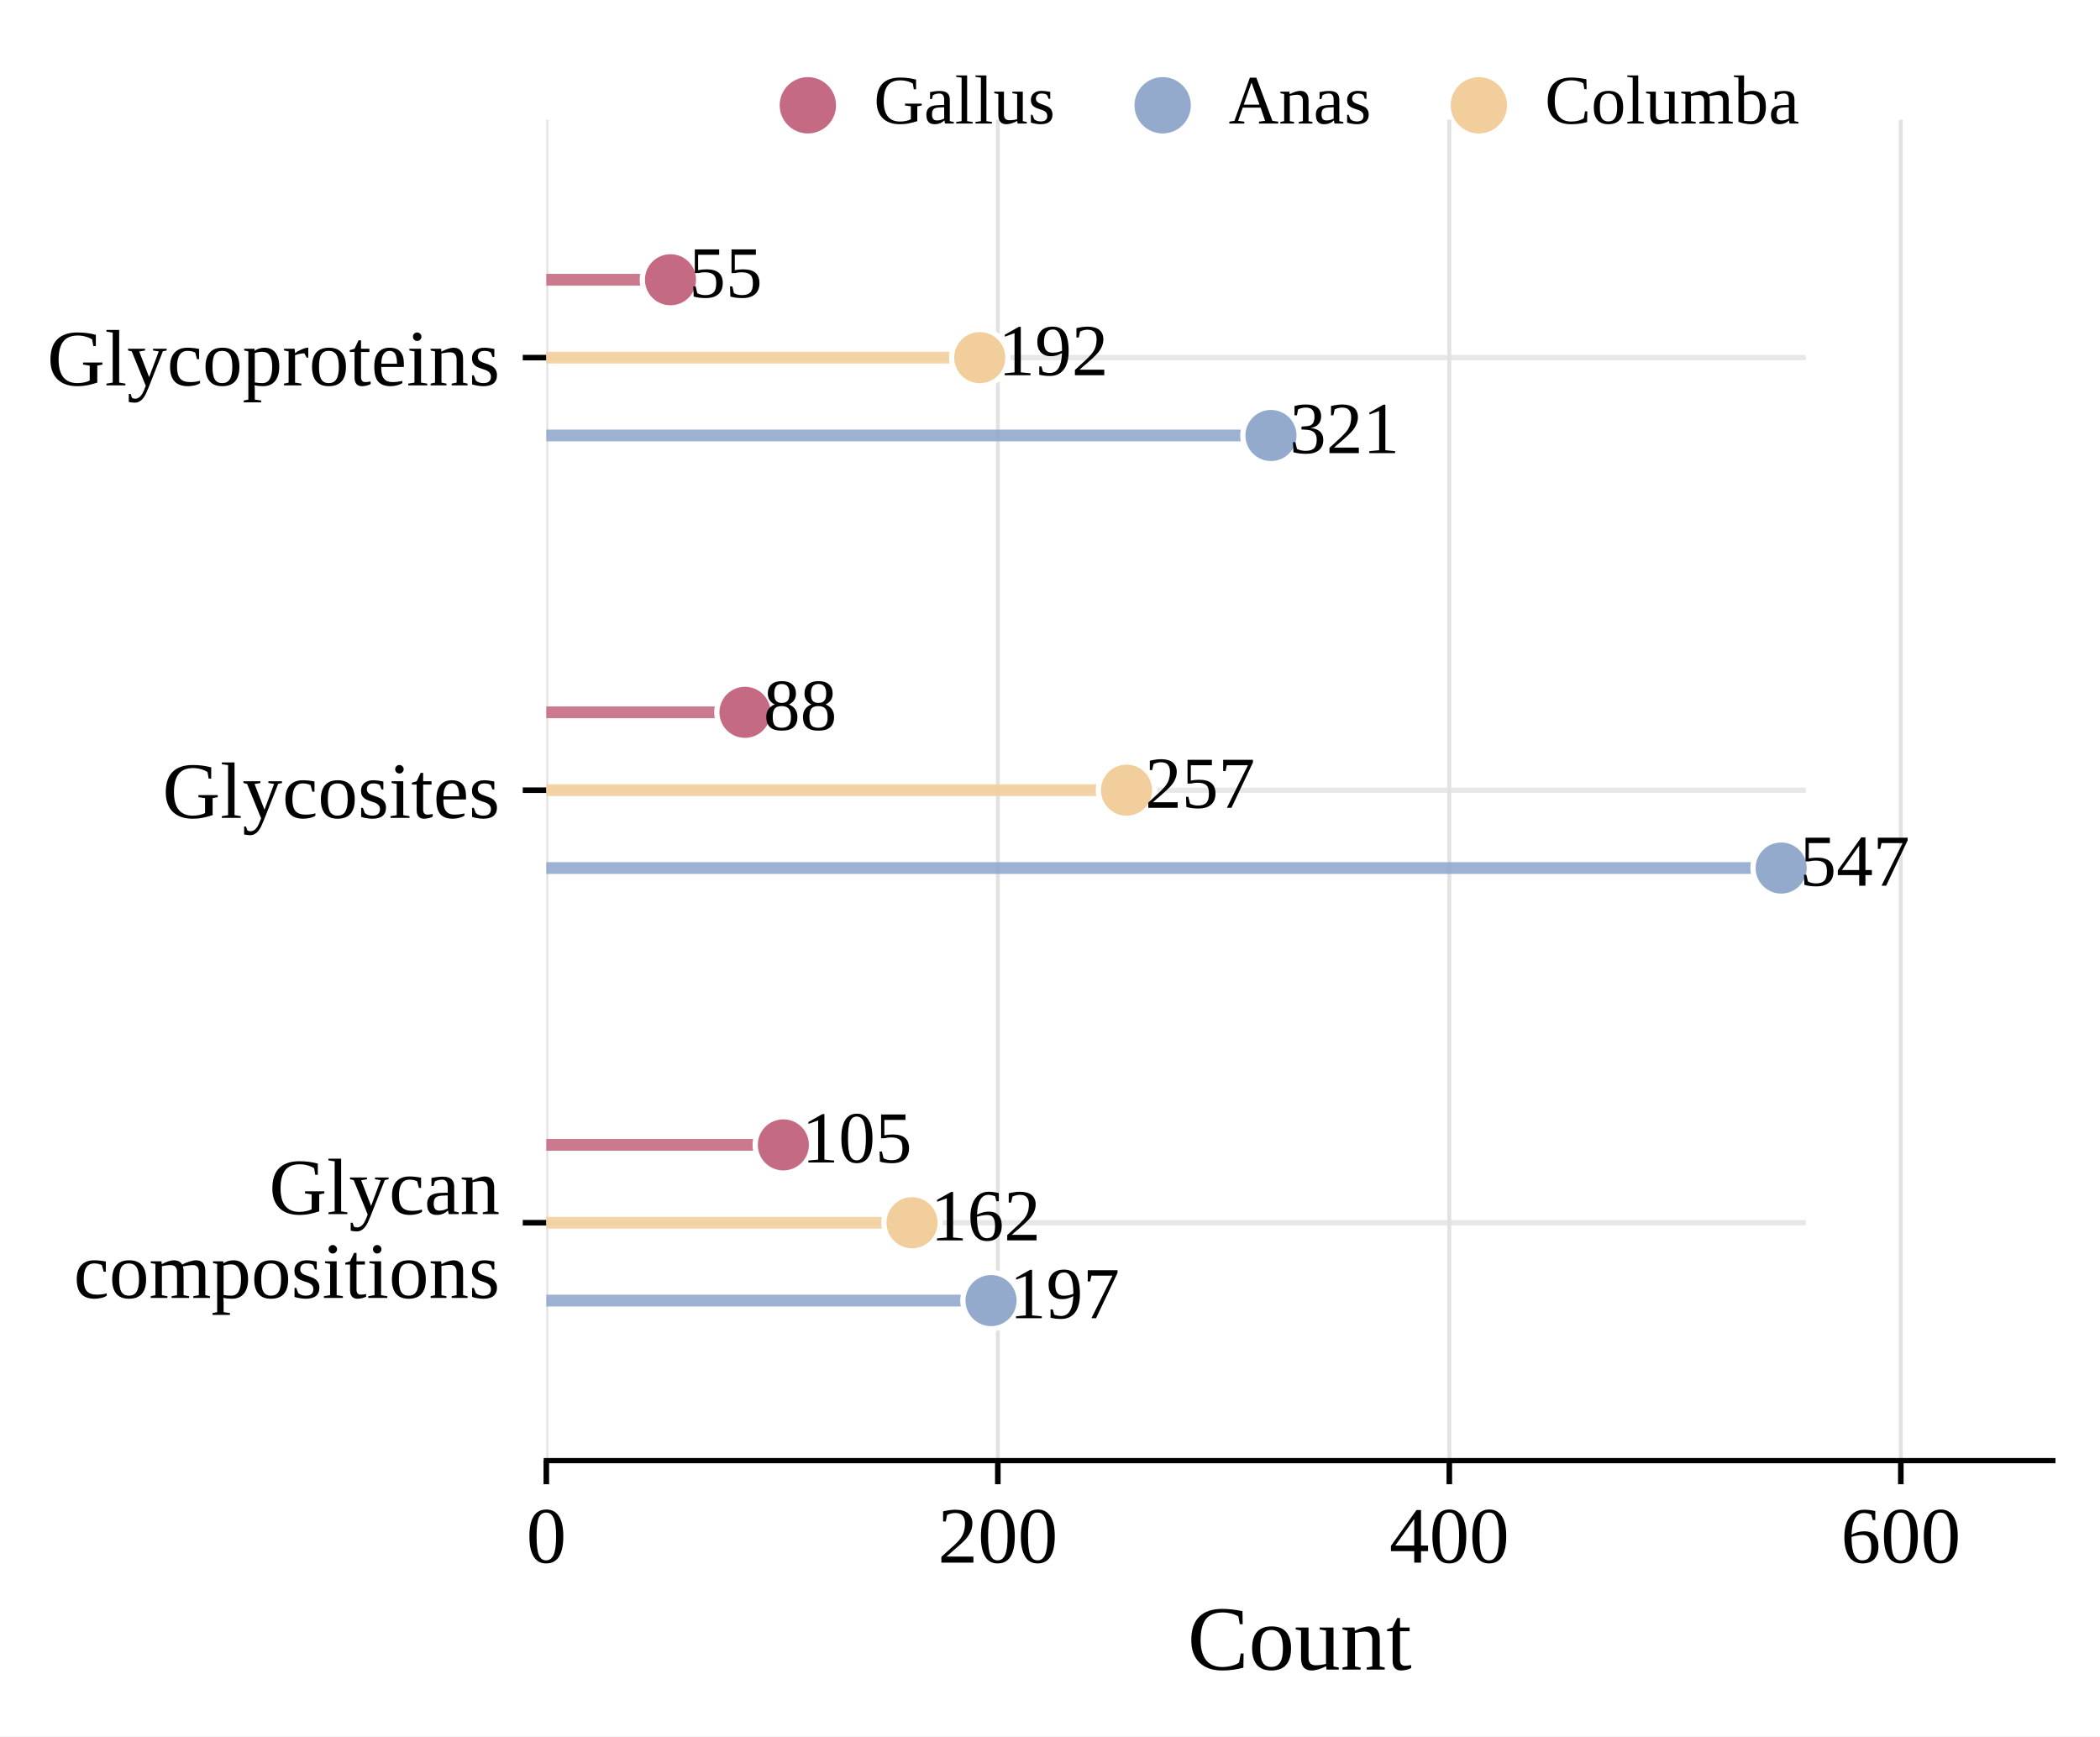
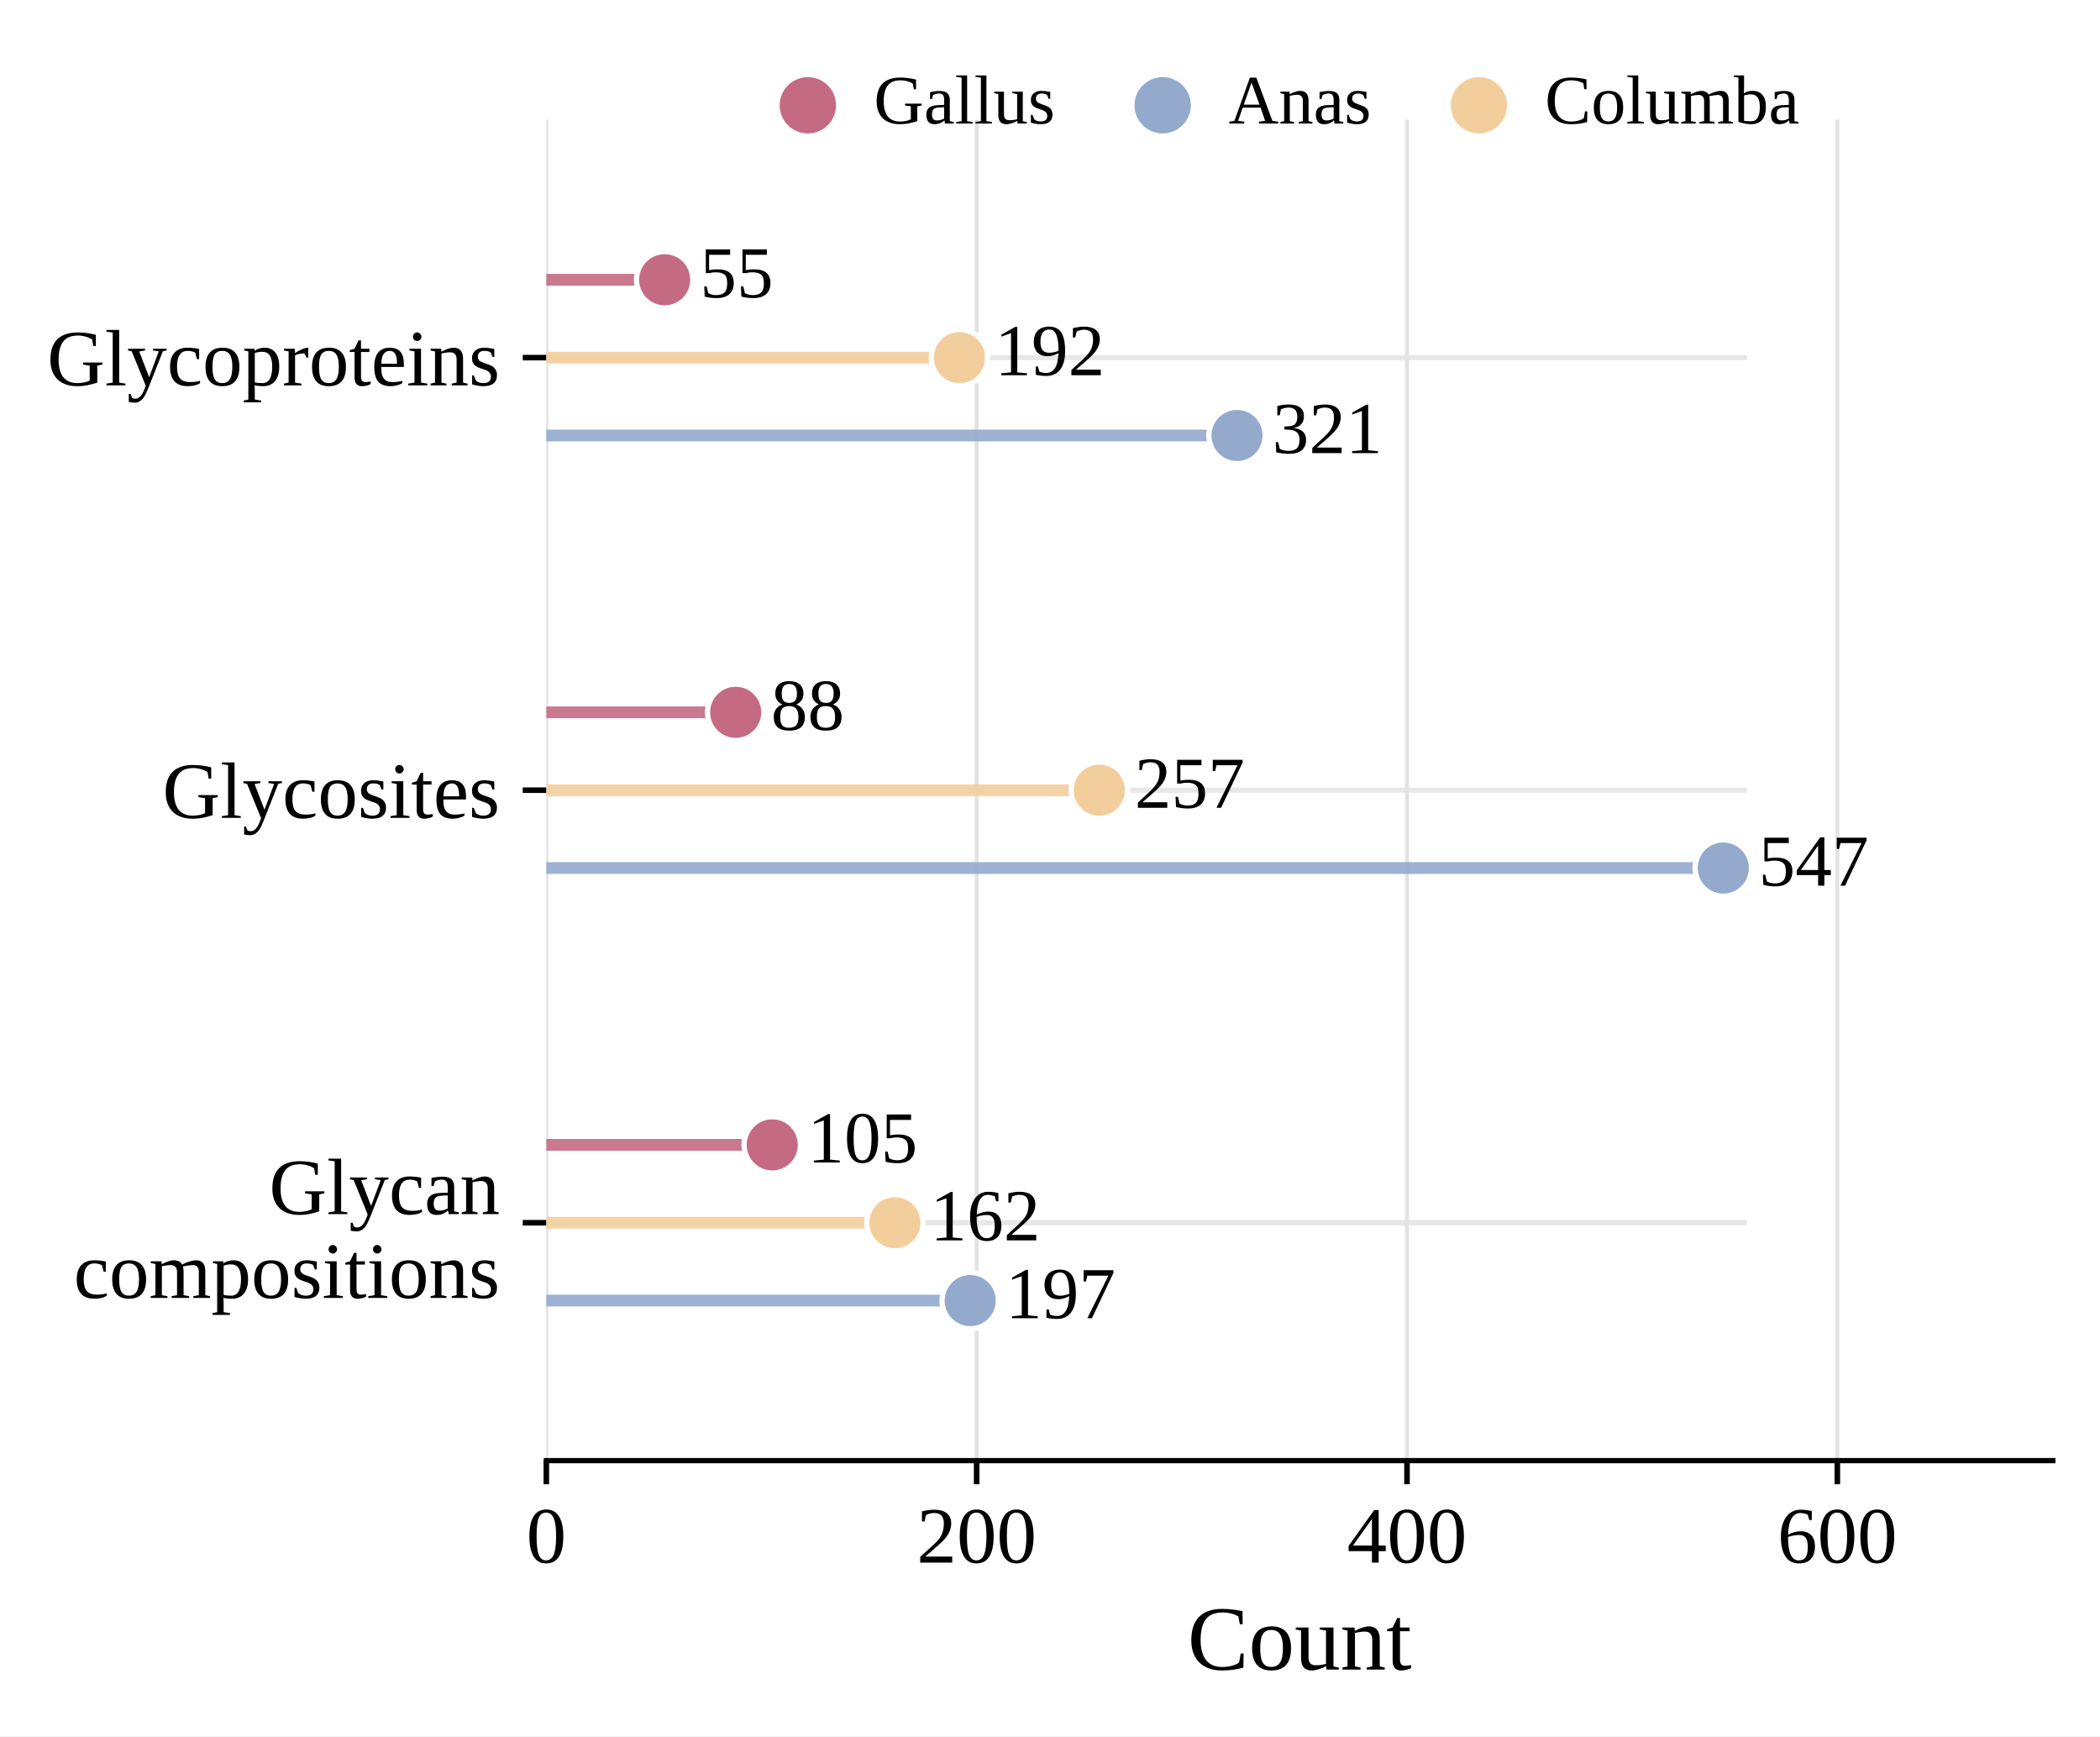
<svg xmlns="http://www.w3.org/2000/svg" xmlns:xlink="http://www.w3.org/1999/xlink" width="320.661pt" height="265.146pt" viewBox="0 0 320.661 265.146" version="1.1">
  <defs>
    <style type="text/css">*{stroke-linejoin: round; stroke-linecap: butt}</style>
  </defs>
  <g id="figure_1">
    <g id="patch_1">
      <path d="M 0 265.146  L 320.661 265.146  L 320.661 0  L 0 0  z " style="fill: #ffffff" />
    </g>
    <g id="axes_1">
      <g id="patch_2">
        <path d="M 83.421 223.049  L 313.461 223.049  L 313.461 18.281  L 83.421 18.281  z " style="fill: #ffffff" />
      </g>
      <g id="LineCollection_1">
-         <path d="M 83.421 54.611  L 275.749 54.611  " clip-path="url(#p5d07783fd5)" style="fill: none; stroke: #e7e7e7; stroke-width: 0.8" />
+         <path d="M 83.421 54.611  L 266.734 54.611  " clip-path="url(#p591d369819)" style="fill: none; stroke: #e7e7e7; stroke-width: 0.8" />
      </g>
      <g id="LineCollection_2">
-         <path d="M 83.421 120.665  L 275.749 120.665  " clip-path="url(#p5d07783fd5)" style="fill: none; stroke: #e7e7e7; stroke-width: 0.8" />
+         <path d="M 83.421 120.665  L 266.734 120.665  " clip-path="url(#p591d369819)" style="fill: none; stroke: #e7e7e7; stroke-width: 0.8" />
      </g>
      <g id="LineCollection_3">
-         <path d="M 83.421 186.72  L 275.749 186.72  " clip-path="url(#p5d07783fd5)" style="fill: none; stroke: #e7e7e7; stroke-width: 0.8" />
+         <path d="M 83.421 186.72  L 266.734 186.72  " clip-path="url(#p591d369819)" style="fill: none; stroke: #e7e7e7; stroke-width: 0.8" />
      </g>
      <g id="matplotlib.axis_1">
        <g id="xtick_1">
          <g id="line2d_1">
-             <path d="M 83.421 223.049  L 83.421 18.281  " clip-path="url(#p5d07783fd5)" style="fill: none; stroke: #e2e2e2; stroke-width: 0.6; stroke-linecap: square" />
+             <path d="M 83.421 223.049  L 83.421 18.281  " clip-path="url(#p591d369819)" style="fill: none; stroke: #e2e2e2; stroke-width: 0.6; stroke-linecap: square" />
          </g>
          <g id="line2d_2">
            <defs>
-               <path id="mb2e5614186" d="M 0 0  L 0 3.6  " style="stroke: #000000; stroke-width: 0.85" />
+               <path id="mce7c51e5ba" d="M 0 0  L 0 3.6  " style="stroke: #000000; stroke-width: 0.85" />
            </defs>
            <g>
-               <use xlink:href="#mb2e5614186" x="83.421" y="223.049" style="stroke: #000000; stroke-width: 0.85" />
+               <use xlink:href="#mce7c51e5ba" x="83.421" y="223.049" style="stroke: #000000; stroke-width: 0.85" />
            </g>
          </g>
          <g id="text_1">
            <text style="font-size: 12.2px; font-family: 'Times New Roman'; text-anchor: middle" x="83.421" y="238.621" transform="rotate(-0 83.42063 238.6208)">0</text>
          </g>
        </g>
        <g id="xtick_2">
          <g id="line2d_3">
-             <path d="M 152.363 223.049  L 152.363 18.281  " clip-path="url(#p5d07783fd5)" style="fill: none; stroke: #e2e2e2; stroke-width: 0.6; stroke-linecap: square" />
+             <path d="M 149.131 223.049  L 149.131 18.281  " clip-path="url(#p591d369819)" style="fill: none; stroke: #e2e2e2; stroke-width: 0.6; stroke-linecap: square" />
          </g>
          <g id="line2d_4">
            <g>
-               <use xlink:href="#mb2e5614186" x="152.363" y="223.049" style="stroke: #000000; stroke-width: 0.85" />
+               <use xlink:href="#mce7c51e5ba" x="149.131" y="223.049" style="stroke: #000000; stroke-width: 0.85" />
            </g>
          </g>
          <g id="text_2">
-             <text style="font-size: 12.2px; font-family: 'Times New Roman'; text-anchor: middle" x="152.363" y="238.621" transform="rotate(-0 152.363 238.6208)">200</text>
+             <text style="font-size: 12.2px; font-family: 'Times New Roman'; text-anchor: middle" x="149.131" y="238.621" transform="rotate(-0 149.1313 238.6208)">200</text>
          </g>
        </g>
        <g id="xtick_3">
          <g id="line2d_5">
-             <path d="M 221.305 223.049  L 221.305 18.281  " clip-path="url(#p5d07783fd5)" style="fill: none; stroke: #e2e2e2; stroke-width: 0.6; stroke-linecap: square" />
+             <path d="M 214.842 223.049  L 214.842 18.281  " clip-path="url(#p591d369819)" style="fill: none; stroke: #e2e2e2; stroke-width: 0.6; stroke-linecap: square" />
          </g>
          <g id="line2d_6">
            <g>
-               <use xlink:href="#mb2e5614186" x="221.305" y="223.049" style="stroke: #000000; stroke-width: 0.85" />
+               <use xlink:href="#mce7c51e5ba" x="214.842" y="223.049" style="stroke: #000000; stroke-width: 0.85" />
            </g>
          </g>
          <g id="text_3">
-             <text style="font-size: 12.2px; font-family: 'Times New Roman'; text-anchor: middle" x="221.305" y="238.621" transform="rotate(-0 221.3054 238.6208)">400</text>
+             <text style="font-size: 12.2px; font-family: 'Times New Roman'; text-anchor: middle" x="214.842" y="238.621" transform="rotate(-0 214.842 238.6208)">400</text>
          </g>
        </g>
        <g id="xtick_4">
          <g id="line2d_7">
-             <path d="M 290.248 223.049  L 290.248 18.281  " clip-path="url(#p5d07783fd5)" style="fill: none; stroke: #e2e2e2; stroke-width: 0.6; stroke-linecap: square" />
+             <path d="M 280.553 223.049  L 280.553 18.281  " clip-path="url(#p591d369819)" style="fill: none; stroke: #e2e2e2; stroke-width: 0.6; stroke-linecap: square" />
          </g>
          <g id="line2d_8">
            <g>
-               <use xlink:href="#mb2e5614186" x="290.248" y="223.049" style="stroke: #000000; stroke-width: 0.85" />
+               <use xlink:href="#mce7c51e5ba" x="280.553" y="223.049" style="stroke: #000000; stroke-width: 0.85" />
            </g>
          </g>
          <g id="text_4">
-             <text style="font-size: 12.2px; font-family: 'Times New Roman'; text-anchor: middle" x="290.248" y="238.621" transform="rotate(-0 290.2477 238.6208)">600</text>
+             <text style="font-size: 12.2px; font-family: 'Times New Roman'; text-anchor: middle" x="280.553" y="238.621" transform="rotate(-0 280.5527 238.6208)">600</text>
          </g>
        </g>
        <g id="text_5">
          <text style="font-size: 14px; font-family: 'Times New Roman'; text-anchor: middle" x="198.441" y="254.952" transform="rotate(-0 198.4406 254.9517)">Count</text>
        </g>
      </g>
      <g id="matplotlib.axis_2">
        <g id="ytick_1">
          <g id="line2d_9">
            <defs>
-               <path id="m3b55282f2c" d="M 0 0  L -3.6 0  " style="stroke: #000000; stroke-width: 0.85" />
+               <path id="m342edd1a91" d="M 0 0  L -3.6 0  " style="stroke: #000000; stroke-width: 0.85" />
            </defs>
            <g>
-               <use xlink:href="#m3b55282f2c" x="83.421" y="54.611" style="stroke: #000000; stroke-width: 0.85" />
+               <use xlink:href="#m342edd1a91" x="83.421" y="54.611" style="stroke: #000000; stroke-width: 0.85" />
            </g>
          </g>
          <g id="text_6">
            <text style="font-size: 12.2px; font-family: 'Times New Roman'; text-anchor: end" x="76.321" y="58.847" transform="rotate(-0 76.32063 58.84693)">Glycoproteins</text>
          </g>
        </g>
        <g id="ytick_2">
          <g id="line2d_10">
            <g>
-               <use xlink:href="#m3b55282f2c" x="83.421" y="120.665" style="stroke: #000000; stroke-width: 0.85" />
+               <use xlink:href="#m342edd1a91" x="83.421" y="120.665" style="stroke: #000000; stroke-width: 0.85" />
            </g>
          </g>
          <g id="text_7">
            <text style="font-size: 12.2px; font-family: 'Times New Roman'; text-anchor: end" x="76.321" y="124.901" transform="rotate(-0 76.32063 124.9011)">Glycosites</text>
          </g>
        </g>
        <g id="ytick_3">
          <g id="line2d_11">
            <g>
-               <use xlink:href="#m3b55282f2c" x="83.421" y="186.72" style="stroke: #000000; stroke-width: 0.85" />
+               <use xlink:href="#m342edd1a91" x="83.421" y="186.72" style="stroke: #000000; stroke-width: 0.85" />
            </g>
          </g>
          <g id="text_8">
            <text style="font-size: 12.2px; font-family: 'Times New Roman'" transform="translate(41.08931 185.4034)">Glycan</text>
            <text style="font-size: 12.2px; font-family: 'Times New Roman'" transform="translate(11.25078 198.2015)">compositions</text>
          </g>
        </g>
      </g>
      <g id="LineCollection_4">
-         <path d="M 83.421 42.721  L 102.38 42.721  " clip-path="url(#p5d07783fd5)" style="fill: none; stroke: #c46b83; stroke-opacity: 0.9; stroke-width: 1.8" />
+         <path d="M 83.421 42.721  L 101.491 42.721  " clip-path="url(#p591d369819)" style="fill: none; stroke: #c46b83; stroke-opacity: 0.9; stroke-width: 1.8" />
      </g>
      <g id="LineCollection_5">
-         <path d="M 83.421 66.501  L 194.073 66.501  " clip-path="url(#p5d07783fd5)" style="fill: none; stroke: #93aacd; stroke-opacity: 0.9; stroke-width: 1.8" />
+         <path d="M 83.421 66.501  L 188.886 66.501  " clip-path="url(#p591d369819)" style="fill: none; stroke: #93aacd; stroke-opacity: 0.9; stroke-width: 1.8" />
      </g>
      <g id="LineCollection_6">
-         <path d="M 83.421 54.611  L 149.605 54.611  " clip-path="url(#p5d07783fd5)" style="fill: none; stroke: #f3ce9d; stroke-opacity: 0.9; stroke-width: 1.8" />
+         <path d="M 83.421 54.611  L 146.503 54.611  " clip-path="url(#p591d369819)" style="fill: none; stroke: #f3ce9d; stroke-opacity: 0.9; stroke-width: 1.8" />
      </g>
      <g id="LineCollection_7">
-         <path d="M 83.421 108.776  L 113.755 108.776  " clip-path="url(#p5d07783fd5)" style="fill: none; stroke: #c46b83; stroke-opacity: 0.9; stroke-width: 1.8" />
+         <path d="M 83.421 108.776  L 112.333 108.776  " clip-path="url(#p591d369819)" style="fill: none; stroke: #c46b83; stroke-opacity: 0.9; stroke-width: 1.8" />
      </g>
      <g id="LineCollection_8">
-         <path d="M 83.421 132.555  L 271.978 132.555  " clip-path="url(#p5d07783fd5)" style="fill: none; stroke: #93aacd; stroke-opacity: 0.9; stroke-width: 1.8" />
+         <path d="M 83.421 132.555  L 263.139 132.555  " clip-path="url(#p591d369819)" style="fill: none; stroke: #93aacd; stroke-opacity: 0.9; stroke-width: 1.8" />
      </g>
      <g id="LineCollection_9">
-         <path d="M 83.421 120.665  L 172.012 120.665  " clip-path="url(#p5d07783fd5)" style="fill: none; stroke: #f3ce9d; stroke-opacity: 0.9; stroke-width: 1.8" />
+         <path d="M 83.421 120.665  L 167.859 120.665  " clip-path="url(#p591d369819)" style="fill: none; stroke: #f3ce9d; stroke-opacity: 0.9; stroke-width: 1.8" />
      </g>
      <g id="LineCollection_10">
-         <path d="M 83.421 174.83  L 119.615 174.83  " clip-path="url(#p5d07783fd5)" style="fill: none; stroke: #c46b83; stroke-opacity: 0.9; stroke-width: 1.8" />
+         <path d="M 83.421 174.83  L 117.919 174.83  " clip-path="url(#p591d369819)" style="fill: none; stroke: #c46b83; stroke-opacity: 0.9; stroke-width: 1.8" />
      </g>
      <g id="LineCollection_11">
-         <path d="M 83.421 198.609  L 151.329 198.609  " clip-path="url(#p5d07783fd5)" style="fill: none; stroke: #93aacd; stroke-opacity: 0.9; stroke-width: 1.8" />
+         <path d="M 83.421 198.609  L 148.146 198.609  " clip-path="url(#p591d369819)" style="fill: none; stroke: #93aacd; stroke-opacity: 0.9; stroke-width: 1.8" />
      </g>
      <g id="LineCollection_12">
-         <path d="M 83.421 186.72  L 139.264 186.72  " clip-path="url(#p5d07783fd5)" style="fill: none; stroke: #f3ce9d; stroke-opacity: 0.9; stroke-width: 1.8" />
+         <path d="M 83.421 186.72  L 136.646 186.72  " clip-path="url(#p591d369819)" style="fill: none; stroke: #f3ce9d; stroke-opacity: 0.9; stroke-width: 1.8" />
      </g>
      <g id="patch_3">
        <path d="M 83.421 223.049  L 313.461 223.049  " style="fill: none; stroke: #000000; stroke-width: 0.8; stroke-linejoin: miter; stroke-linecap: square" />
      </g>
      <g id="PathCollection_1">
        <defs>
-           <path id="m2b12231e52" d="M 0 4.301  C 1.141 4.301 2.235 3.848 3.041 3.041  C 3.848 2.235 4.301 1.141 4.301 0  C 4.301 -1.141 3.848 -2.235 3.041 -3.041  C 2.235 -3.848 1.141 -4.301 0 -4.301  C -1.141 -4.301 -2.235 -3.848 -3.041 -3.041  C -3.848 -2.235 -4.301 -1.141 -4.301 0  C -4.301 1.141 -3.848 2.235 -3.041 3.041  C -2.235 3.848 -1.141 4.301 0 4.301  z " style="stroke: #ffffff; stroke-width: 0.8" />
+           <path id="mfc7b58cb9e" d="M 0 4.301  C 1.141 4.301 2.235 3.848 3.041 3.041  C 3.848 2.235 4.301 1.141 4.301 0  C 4.301 -1.141 3.848 -2.235 3.041 -3.041  C 2.235 -3.848 1.141 -4.301 0 -4.301  C -1.141 -4.301 -2.235 -3.848 -3.041 -3.041  C -3.848 -2.235 -4.301 -1.141 -4.301 0  C -4.301 1.141 -3.848 2.235 -3.041 3.041  C -2.235 3.848 -1.141 4.301 0 4.301  z " style="stroke: #ffffff; stroke-width: 0.8" />
        </defs>
-         <g clip-path="url(#p5d07783fd5)">
-           <use xlink:href="#m2b12231e52" x="102.38" y="42.721" style="fill: #c46b83; stroke: #ffffff; stroke-width: 0.8" />
+         <g clip-path="url(#p591d369819)">
+           <use xlink:href="#mfc7b58cb9e" x="101.491" y="42.721" style="fill: #c46b83; stroke: #ffffff; stroke-width: 0.8" />
        </g>
      </g>
      <g id="text_9">
-         <text style="font-size: 11.2px; font-family: 'Times New Roman'; text-anchor: start" x="105.208" y="45.412" transform="rotate(-0 105.2081 45.41212)">55</text>
+         <text style="font-size: 11.2px; font-family: 'Times New Roman'; text-anchor: start" x="106.883" y="45.412" transform="rotate(-0 106.8826 45.41212)">55</text>
      </g>
      <g id="PathCollection_2">
        <defs>
-           <path id="m2d131f808a" d="M 0 4.301  C 1.141 4.301 2.235 3.848 3.041 3.041  C 3.848 2.235 4.301 1.141 4.301 0  C 4.301 -1.141 3.848 -2.235 3.041 -3.041  C 2.235 -3.848 1.141 -4.301 0 -4.301  C -1.141 -4.301 -2.235 -3.848 -3.041 -3.041  C -3.848 -2.235 -4.301 -1.141 -4.301 0  C -4.301 1.141 -3.848 2.235 -3.041 3.041  C -2.235 3.848 -1.141 4.301 0 4.301  z " style="stroke: #ffffff; stroke-width: 0.8" />
+           <path id="mc066faec54" d="M 0 4.301  C 1.141 4.301 2.235 3.848 3.041 3.041  C 3.848 2.235 4.301 1.141 4.301 0  C 4.301 -1.141 3.848 -2.235 3.041 -3.041  C 2.235 -3.848 1.141 -4.301 0 -4.301  C -1.141 -4.301 -2.235 -3.848 -3.041 -3.041  C -3.848 -2.235 -4.301 -1.141 -4.301 0  C -4.301 1.141 -3.848 2.235 -3.041 3.041  C -2.235 3.848 -1.141 4.301 0 4.301  z " style="stroke: #ffffff; stroke-width: 0.8" />
        </defs>
-         <g clip-path="url(#p5d07783fd5)">
-           <use xlink:href="#m2d131f808a" x="194.073" y="66.501" style="fill: #93aacd; stroke: #ffffff; stroke-width: 0.8" />
+         <g clip-path="url(#p591d369819)">
+           <use xlink:href="#mc066faec54" x="188.886" y="66.501" style="fill: #93aacd; stroke: #ffffff; stroke-width: 0.8" />
        </g>
      </g>
      <g id="text_10">
-         <text style="font-size: 11.2px; font-family: 'Times New Roman'; text-anchor: start" x="196.901" y="69.192" transform="rotate(-0 196.9015 69.19163)">321</text>
+         <text style="font-size: 11.2px; font-family: 'Times New Roman'; text-anchor: start" x="194.278" y="69.192" transform="rotate(-0 194.2779 69.19163)">321</text>
      </g>
      <g id="PathCollection_3">
        <defs>
-           <path id="m93dc62c1f8" d="M 0 4.301  C 1.141 4.301 2.235 3.848 3.041 3.041  C 3.848 2.235 4.301 1.141 4.301 0  C 4.301 -1.141 3.848 -2.235 3.041 -3.041  C 2.235 -3.848 1.141 -4.301 0 -4.301  C -1.141 -4.301 -2.235 -3.848 -3.041 -3.041  C -3.848 -2.235 -4.301 -1.141 -4.301 0  C -4.301 1.141 -3.848 2.235 -3.041 3.041  C -2.235 3.848 -1.141 4.301 0 4.301  z " style="stroke: #ffffff; stroke-width: 0.8" />
+           <path id="md904155ccd" d="M 0 4.301  C 1.141 4.301 2.235 3.848 3.041 3.041  C 3.848 2.235 4.301 1.141 4.301 0  C 4.301 -1.141 3.848 -2.235 3.041 -3.041  C 2.235 -3.848 1.141 -4.301 0 -4.301  C -1.141 -4.301 -2.235 -3.848 -3.041 -3.041  C -3.848 -2.235 -4.301 -1.141 -4.301 0  C -4.301 1.141 -3.848 2.235 -3.041 3.041  C -2.235 3.848 -1.141 4.301 0 4.301  z " style="stroke: #ffffff; stroke-width: 0.8" />
        </defs>
-         <g clip-path="url(#p5d07783fd5)">
-           <use xlink:href="#m93dc62c1f8" x="149.605" y="54.611" style="fill: #f3ce9d; stroke: #ffffff; stroke-width: 0.8" />
+         <g clip-path="url(#p591d369819)">
+           <use xlink:href="#md904155ccd" x="146.503" y="54.611" style="fill: #f3ce9d; stroke: #ffffff; stroke-width: 0.8" />
        </g>
      </g>
      <g id="text_11">
-         <text style="font-size: 11.2px; font-family: 'Times New Roman'; text-anchor: start" x="152.434" y="57.302" transform="rotate(-0 152.4337 57.30187)">192</text>
+         <text style="font-size: 11.2px; font-family: 'Times New Roman'; text-anchor: start" x="151.894" y="57.302" transform="rotate(-0 151.8945 57.30187)">192</text>
      </g>
      <g id="PathCollection_4">
-         <g clip-path="url(#p5d07783fd5)">
-           <use xlink:href="#m2b12231e52" x="113.755" y="108.776" style="fill: #c46b83; stroke: #ffffff; stroke-width: 0.8" />
+         <g clip-path="url(#p591d369819)">
+           <use xlink:href="#mfc7b58cb9e" x="112.333" y="108.776" style="fill: #c46b83; stroke: #ffffff; stroke-width: 0.8" />
        </g>
      </g>
      <g id="text_12">
-         <text style="font-size: 11.2px; font-family: 'Times New Roman'; text-anchor: start" x="116.584" y="111.466" transform="rotate(-0 116.5836 111.4663)">88</text>
+         <text style="font-size: 11.2px; font-family: 'Times New Roman'; text-anchor: start" x="117.725" y="111.466" transform="rotate(-0 117.7249 111.4663)">88</text>
      </g>
      <g id="PathCollection_5">
-         <g clip-path="url(#p5d07783fd5)">
-           <use xlink:href="#m2d131f808a" x="271.978" y="132.555" style="fill: #93aacd; stroke: #ffffff; stroke-width: 0.8" />
+         <g clip-path="url(#p591d369819)">
+           <use xlink:href="#mc066faec54" x="263.139" y="132.555" style="fill: #93aacd; stroke: #ffffff; stroke-width: 0.8" />
        </g>
      </g>
      <g id="text_13">
-         <text style="font-size: 11.2px; font-family: 'Times New Roman'; text-anchor: start" x="274.806" y="135.246" transform="rotate(-0 274.8064 135.2458)">547</text>
+         <text style="font-size: 11.2px; font-family: 'Times New Roman'; text-anchor: start" x="268.531" y="135.246" transform="rotate(-0 268.5309 135.2458)">547</text>
      </g>
      <g id="PathCollection_6">
-         <g clip-path="url(#p5d07783fd5)">
-           <use xlink:href="#m93dc62c1f8" x="172.012" y="120.665" style="fill: #f3ce9d; stroke: #ffffff; stroke-width: 0.8" />
+         <g clip-path="url(#p591d369819)">
+           <use xlink:href="#md904155ccd" x="167.859" y="120.665" style="fill: #f3ce9d; stroke: #ffffff; stroke-width: 0.8" />
        </g>
      </g>
      <g id="text_14">
-         <text style="font-size: 11.2px; font-family: 'Times New Roman'; text-anchor: start" x="174.84" y="123.356" transform="rotate(-0 174.8399 123.3561)">257</text>
+         <text style="font-size: 11.2px; font-family: 'Times New Roman'; text-anchor: start" x="173.25" y="123.356" transform="rotate(-0 173.2504 123.3561)">257</text>
      </g>
      <g id="PathCollection_7">
-         <g clip-path="url(#p5d07783fd5)">
-           <use xlink:href="#m2b12231e52" x="119.615" y="174.83" style="fill: #c46b83; stroke: #ffffff; stroke-width: 0.8" />
+         <g clip-path="url(#p591d369819)">
+           <use xlink:href="#mfc7b58cb9e" x="117.919" y="174.83" style="fill: #c46b83; stroke: #ffffff; stroke-width: 0.8" />
        </g>
      </g>
      <g id="text_15">
-         <text style="font-size: 11.2px; font-family: 'Times New Roman'; text-anchor: start" x="122.444" y="177.521" transform="rotate(-0 122.4437 177.5205)">105</text>
+         <text style="font-size: 11.2px; font-family: 'Times New Roman'; text-anchor: start" x="123.31" y="177.521" transform="rotate(-0 123.3103 177.5205)">105</text>
      </g>
      <g id="PathCollection_8">
-         <g clip-path="url(#p5d07783fd5)">
-           <use xlink:href="#m2d131f808a" x="151.329" y="198.609" style="fill: #93aacd; stroke: #ffffff; stroke-width: 0.8" />
+         <g clip-path="url(#p591d369819)">
+           <use xlink:href="#mc066faec54" x="148.146" y="198.609" style="fill: #93aacd; stroke: #ffffff; stroke-width: 0.8" />
        </g>
      </g>
      <g id="text_16">
-         <text style="font-size: 11.2px; font-family: 'Times New Roman'; text-anchor: start" x="154.157" y="201.3" transform="rotate(-0 154.1572 201.3)">197</text>
+         <text style="font-size: 11.2px; font-family: 'Times New Roman'; text-anchor: start" x="153.537" y="201.3" transform="rotate(-0 153.5372 201.3)">197</text>
      </g>
      <g id="PathCollection_9">
-         <g clip-path="url(#p5d07783fd5)">
-           <use xlink:href="#m93dc62c1f8" x="139.264" y="186.72" style="fill: #f3ce9d; stroke: #ffffff; stroke-width: 0.8" />
+         <g clip-path="url(#p591d369819)">
+           <use xlink:href="#md904155ccd" x="136.646" y="186.72" style="fill: #f3ce9d; stroke: #ffffff; stroke-width: 0.8" />
        </g>
      </g>
      <g id="text_17">
-         <text style="font-size: 11.2px; font-family: 'Times New Roman'; text-anchor: start" x="142.092" y="189.41" transform="rotate(-0 142.0923 189.4103)">162</text>
+         <text style="font-size: 11.2px; font-family: 'Times New Roman'; text-anchor: start" x="142.038" y="189.41" transform="rotate(-0 142.0378 189.4103)">162</text>
      </g>
      <g id="legend_1">
        <g id="PathCollection_10">
          <defs>
-             <path id="me997c5adaa" d="M 0 4.301  C 1.141 4.301 2.235 3.848 3.041 3.041  C 3.848 2.235 4.301 1.141 4.301 0  C 4.301 -1.141 3.848 -2.235 3.041 -3.041  C 2.235 -3.848 1.141 -4.301 0 -4.301  C -1.141 -4.301 -2.235 -3.848 -3.041 -3.041  C -3.848 -2.235 -4.301 -1.141 -4.301 0  C -4.301 1.141 -3.848 2.235 -3.041 3.041  C -2.235 3.848 -1.141 4.301 0 4.301  z " />
+             <path id="m5bc4973fd9" d="M 0 4.301  C 1.141 4.301 2.235 3.848 3.041 3.041  C 3.848 2.235 4.301 1.141 4.301 0  C 4.301 -1.141 3.848 -2.235 3.041 -3.041  C 2.235 -3.848 1.141 -4.301 0 -4.301  C -1.141 -4.301 -2.235 -3.848 -3.041 -3.041  C -3.848 -2.235 -4.301 -1.141 -4.301 0  C -4.301 1.141 -3.848 2.235 -3.041 3.041  C -2.235 3.848 -1.141 4.301 0 4.301  z " />
          </defs>
          <g>
-             <use xlink:href="#me997c5adaa" x="123.356" y="16.078" style="fill: #c46b83" />
+             <use xlink:href="#m5bc4973fd9" x="123.356" y="16.078" style="fill: #c46b83" />
          </g>
        </g>
        <g id="text_18">
          <text style="font-size: 10.6px; font-family: 'Times New Roman'; text-anchor: start" x="133.426" y="18.86" transform="rotate(-0 133.4263 18.86)">Gallus</text>
        </g>
        <g id="PathCollection_11">
          <defs>
-             <path id="mec046e1c3a" d="M 0 4.301  C 1.141 4.301 2.235 3.848 3.041 3.041  C 3.848 2.235 4.301 1.141 4.301 0  C 4.301 -1.141 3.848 -2.235 3.041 -3.041  C 2.235 -3.848 1.141 -4.301 0 -4.301  C -1.141 -4.301 -2.235 -3.848 -3.041 -3.041  C -3.848 -2.235 -4.301 -1.141 -4.301 0  C -4.301 1.141 -3.848 2.235 -3.041 3.041  C -2.235 3.848 -1.141 4.301 0 4.301  z " />
+             <path id="m555fb7608d" d="M 0 4.301  C 1.141 4.301 2.235 3.848 3.041 3.041  C 3.848 2.235 4.301 1.141 4.301 0  C 4.301 -1.141 3.848 -2.235 3.041 -3.041  C 2.235 -3.848 1.141 -4.301 0 -4.301  C -1.141 -4.301 -2.235 -3.848 -3.041 -3.041  C -3.848 -2.235 -4.301 -1.141 -4.301 0  C -4.301 1.141 -3.848 2.235 -3.041 3.041  C -2.235 3.848 -1.141 4.301 0 4.301  z " />
          </defs>
          <g>
-             <use xlink:href="#mec046e1c3a" x="177.532" y="16.078" style="fill: #93aacd" />
+             <use xlink:href="#m555fb7608d" x="177.532" y="16.078" style="fill: #93aacd" />
          </g>
        </g>
        <g id="text_19">
          <text style="font-size: 10.6px; font-family: 'Times New Roman'; text-anchor: start" x="187.602" y="18.86" transform="rotate(-0 187.6023 18.86)">Anas</text>
        </g>
        <g id="PathCollection_12">
          <defs>
-             <path id="md8d496e2b2" d="M 0 4.301  C 1.141 4.301 2.235 3.848 3.041 3.041  C 3.848 2.235 4.301 1.141 4.301 0  C 4.301 -1.141 3.848 -2.235 3.041 -3.041  C 2.235 -3.848 1.141 -4.301 0 -4.301  C -1.141 -4.301 -2.235 -3.848 -3.041 -3.041  C -3.848 -2.235 -4.301 -1.141 -4.301 0  C -4.301 1.141 -3.848 2.235 -3.041 3.041  C -2.235 3.848 -1.141 4.301 0 4.301  z " />
+             <path id="mf938300843" d="M 0 4.301  C 1.141 4.301 2.235 3.848 3.041 3.041  C 3.848 2.235 4.301 1.141 4.301 0  C 4.301 -1.141 3.848 -2.235 3.041 -3.041  C 2.235 -3.848 1.141 -4.301 0 -4.301  C -1.141 -4.301 -2.235 -3.848 -3.041 -3.041  C -3.848 -2.235 -4.301 -1.141 -4.301 0  C -4.301 1.141 -3.848 2.235 -3.041 3.041  C -2.235 3.848 -1.141 4.301 0 4.301  z " />
          </defs>
          <g>
-             <use xlink:href="#md8d496e2b2" x="225.819" y="16.078" style="fill: #f3ce9d" />
+             <use xlink:href="#mf938300843" x="225.819" y="16.078" style="fill: #f3ce9d" />
          </g>
        </g>
        <g id="text_20">
          <text style="font-size: 10.6px; font-family: 'Times New Roman'; text-anchor: start" x="235.889" y="18.86" transform="rotate(-0 235.8886 18.86)">Columba</text>
        </g>
      </g>
    </g>
  </g>
  <defs>
-     <clipPath id="p5d07783fd5">
+     <clipPath id="p591d369819">
      <rect x="83.421" y="18.281" width="230.04" height="204.768" />
    </clipPath>
  </defs>
</svg>
